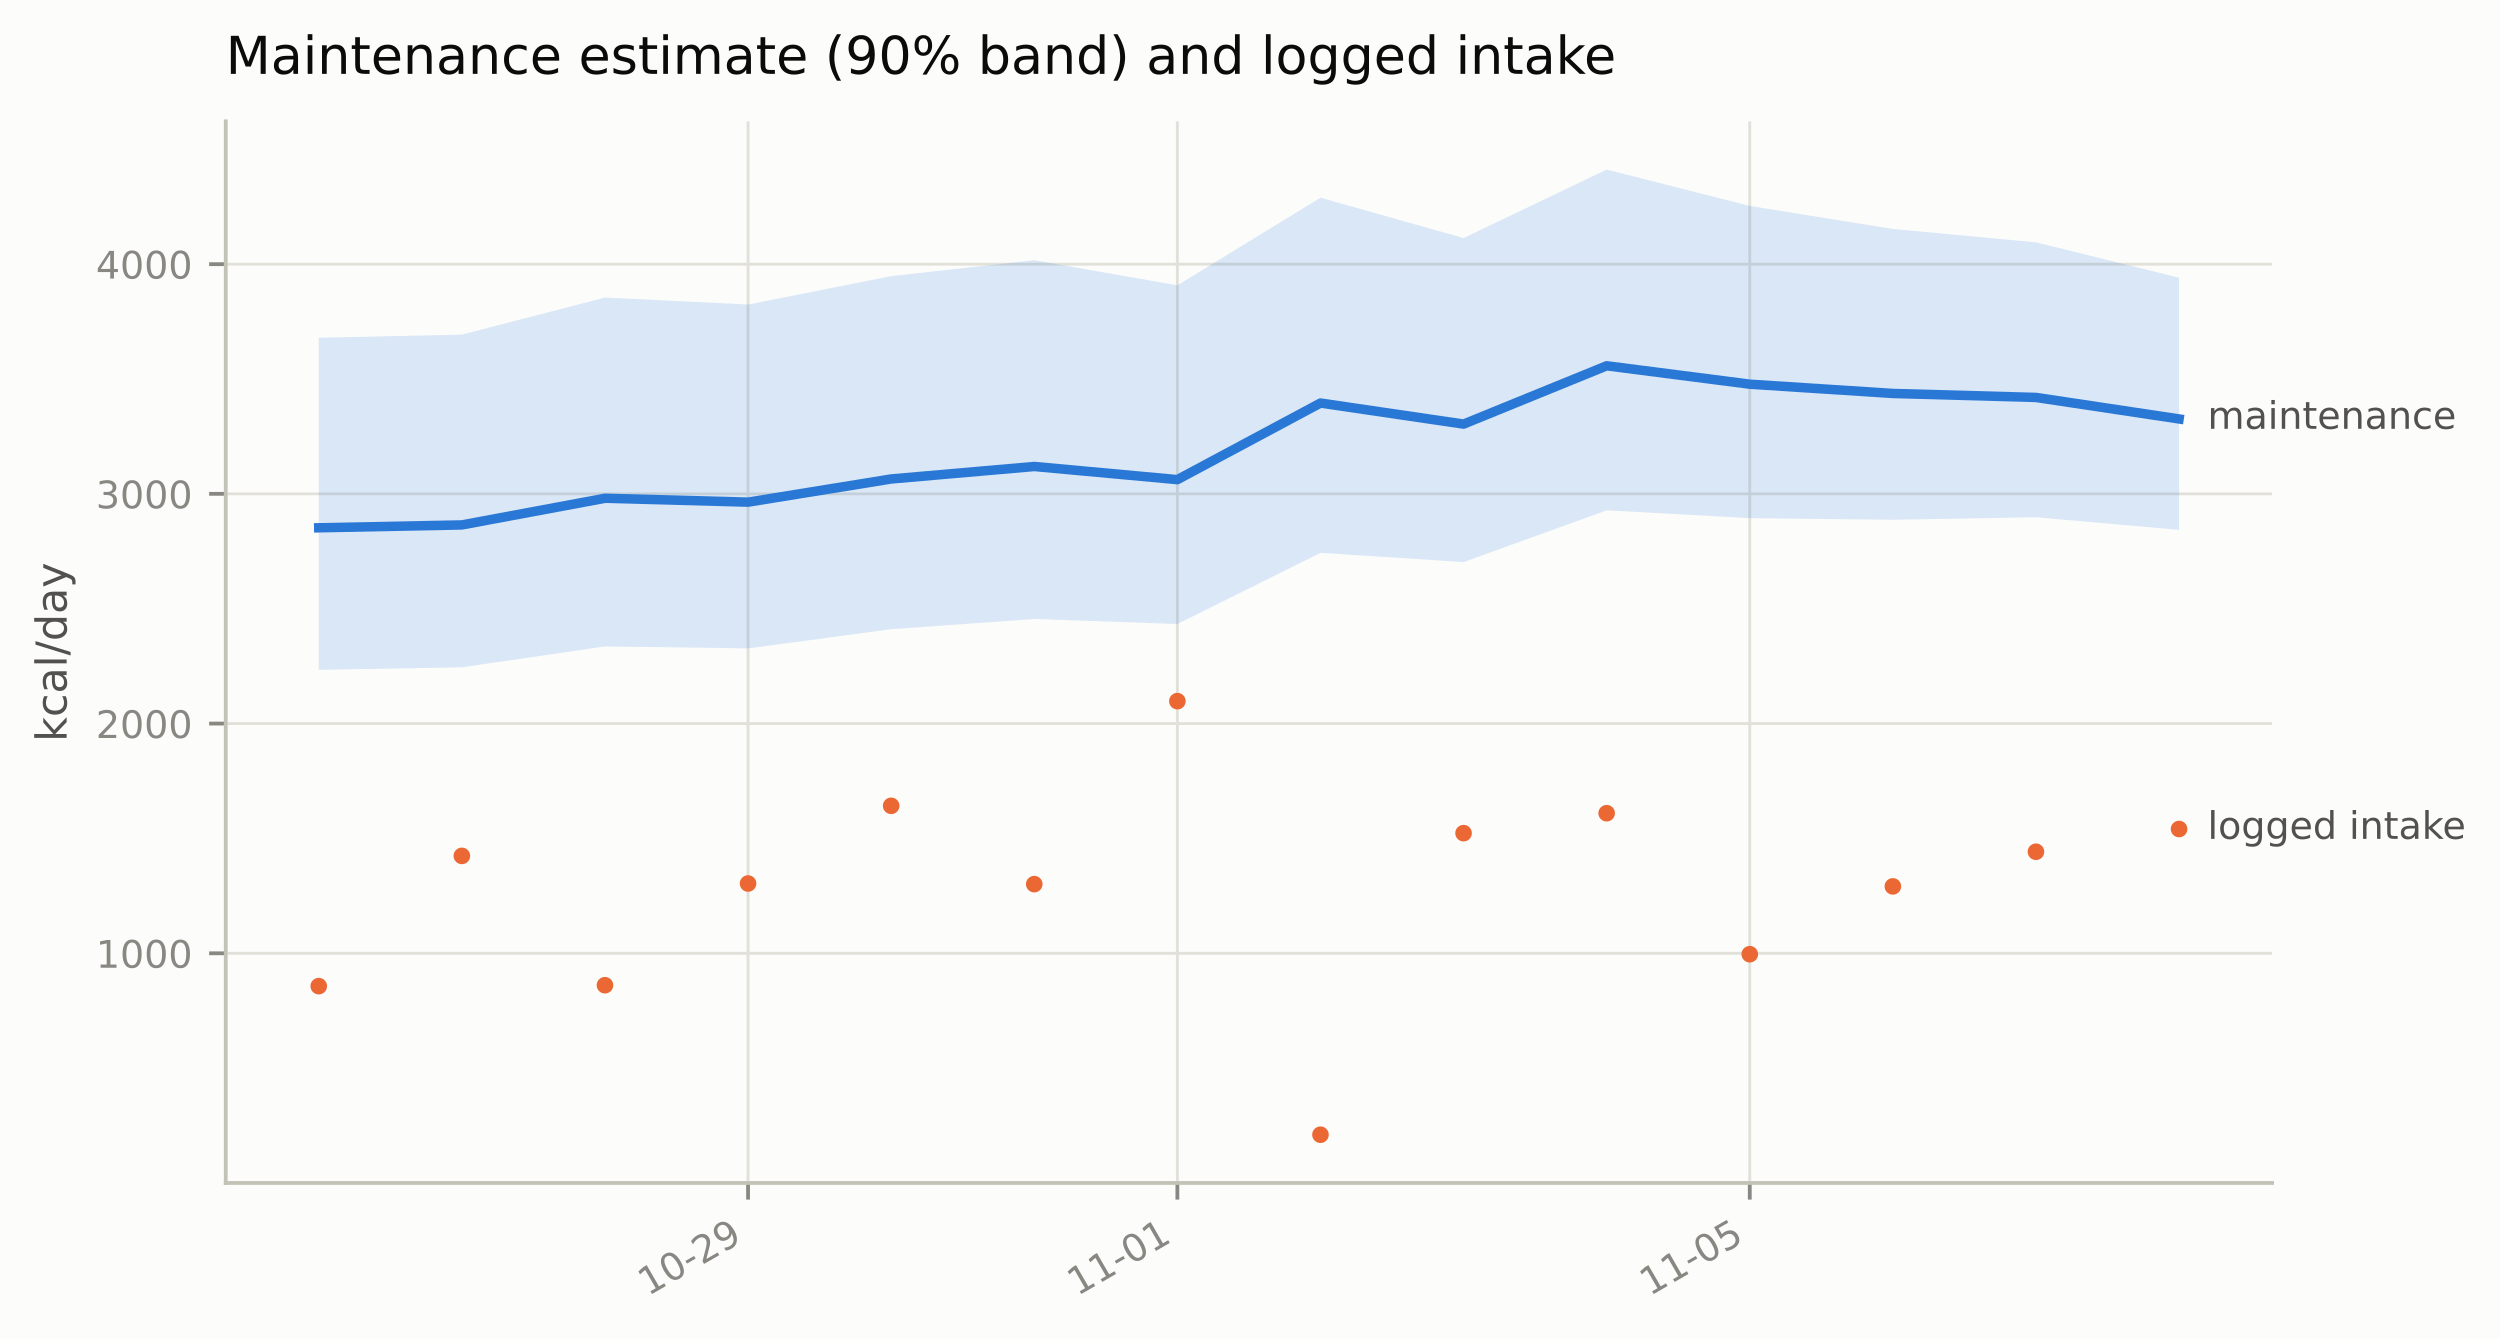
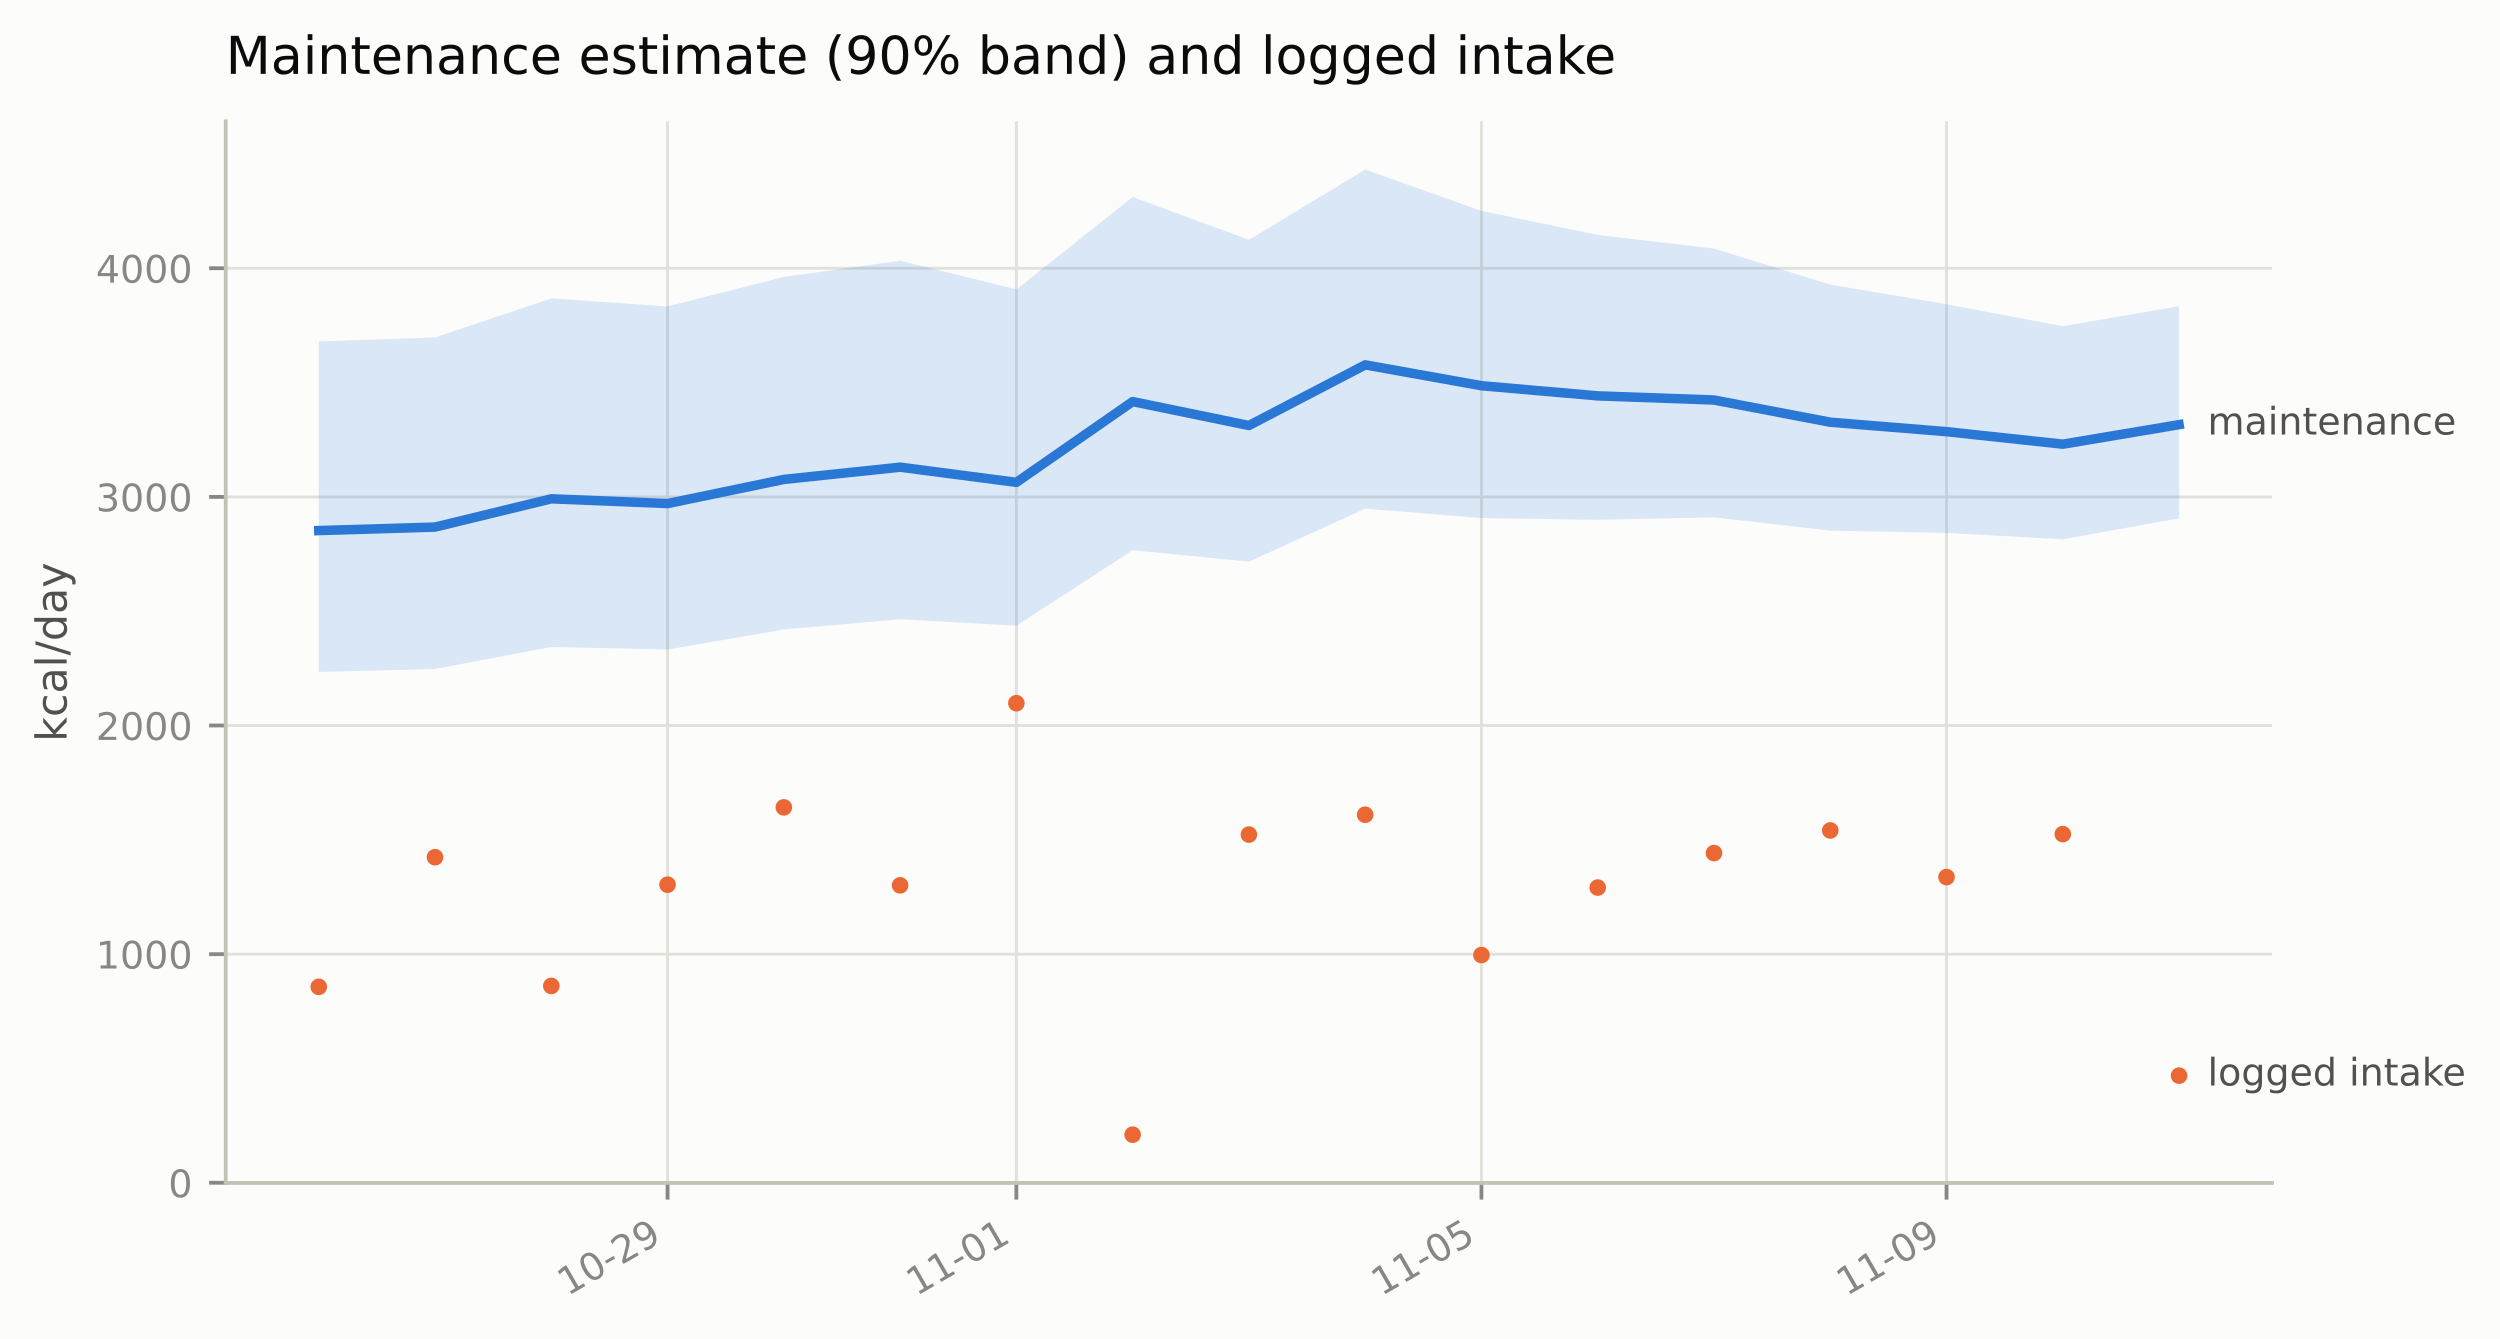
<svg xmlns="http://www.w3.org/2000/svg" xmlns:xlink="http://www.w3.org/1999/xlink" width="526.741pt" height="282pt" viewBox="0 0 526.741 282" version="1.1">
  <defs>
    <style type="text/css">*{stroke-linejoin: round; stroke-linecap: butt}</style>
  </defs>
  <g id="figure_1">
    <g id="patch_1">
      <path d="M 0 282  L 526.741 282  L 526.741 0  L 0 0  z " style="fill: #fcfcfb" />
    </g>
    <g id="axes_1">
      <g id="patch_2">
        <path d="M 47.561 249.248  L 478.72 249.248  L 478.72 25.558  L 47.561 25.558  z " style="fill: #fcfcfb" />
      </g>
      <g id="matplotlib.axis_1">
        <g id="xtick_1">
          <g id="line2d_1">
-             <path d="M 157.612 249.248  L 157.612 25.558  " clip-path="url(#p99dfd66a62)" style="fill: none; stroke: #e1e0d9; stroke-width: 0.6; stroke-linecap: square" />
+             <path d="M 140.652 249.248  L 140.652 25.558  " clip-path="url(#pfe35eed92c)" style="fill: none; stroke: #e1e0d9; stroke-width: 0.6; stroke-linecap: square" />
          </g>
          <g id="line2d_2">
            <defs>
-               <path id="ma36c9f5365" d="M 0 0  L 0 3.5  " style="stroke: #898781; stroke-width: 0.8" />
+               <path id="m4b6fa6f29d" d="M 0 0  L 0 3.5  " style="stroke: #898781; stroke-width: 0.8" />
            </defs>
            <g>
-               <use xlink:href="#ma36c9f5365" x="157.612" y="249.248" style="fill: #898781; stroke: #898781; stroke-width: 0.8" />
+               <use xlink:href="#m4b6fa6f29d" x="140.652" y="249.248" style="fill: #898781; stroke: #898781; stroke-width: 0.8" />
            </g>
          </g>
          <g id="text_1">
-             <g style="fill: #898781" transform="translate(136.519 273.1351) rotate(-30) scale(0.08 -0.08)">
+             <g style="fill: #898781" transform="translate(119.559 273.1351) rotate(-30) scale(0.08 -0.08)">
              <defs>
                <path id="DejaVuSans-14" d="M 794 531  L 1825 531  L 1825 4091  L 703 3866  L 703 4441  L 1819 4666  L 2450 4666  L 2450 531  L 3481 531  L 3481 0  L 794 0  L 794 531  z " transform="scale(0.015625)" />
                <path id="DejaVuSans-13" d="M 2034 4250  Q 1547 4250 1301 3770  Q 1056 3291 1056 2328  Q 1056 1369 1301 889  Q 1547 409 2034 409  Q 2525 409 2770 889  Q 3016 1369 3016 2328  Q 3016 3291 2770 3770  Q 2525 4250 2034 4250  z M 2034 4750  Q 2819 4750 3233 4129  Q 3647 3509 3647 2328  Q 3647 1150 3233 529  Q 2819 -91 2034 -91  Q 1250 -91 836 529  Q 422 1150 422 2328  Q 422 3509 836 4129  Q 1250 4750 2034 4750  z " transform="scale(0.015625)" />
                <path id="DejaVuSans-10" d="M 313 2009  L 1997 2009  L 1997 1497  L 313 1497  L 313 2009  z " transform="scale(0.015625)" />
                <path id="DejaVuSans-15" d="M 1228 531  L 3431 531  L 3431 0  L 469 0  L 469 531  Q 828 903 1448 1529  Q 2069 2156 2228 2338  Q 2531 2678 2651 2914  Q 2772 3150 2772 3378  Q 2772 3750 2511 3984  Q 2250 4219 1831 4219  Q 1534 4219 1204 4116  Q 875 4013 500 3803  L 500 4441  Q 881 4594 1212 4672  Q 1544 4750 1819 4750  Q 2544 4750 2975 4387  Q 3406 4025 3406 3419  Q 3406 3131 3298 2873  Q 3191 2616 2906 2266  Q 2828 2175 2409 1742  Q 1991 1309 1228 531  z " transform="scale(0.015625)" />
                <path id="DejaVuSans-1c" d="M 703 97  L 703 672  Q 941 559 1184 500  Q 1428 441 1663 441  Q 2288 441 2617 861  Q 2947 1281 2994 2138  Q 2813 1869 2534 1725  Q 2256 1581 1919 1581  Q 1219 1581 811 2004  Q 403 2428 403 3163  Q 403 3881 828 4315  Q 1253 4750 1959 4750  Q 2769 4750 3195 4129  Q 3622 3509 3622 2328  Q 3622 1225 3098 567  Q 2575 -91 1691 -91  Q 1453 -91 1209 -44  Q 966 3 703 97  z M 1959 2075  Q 2384 2075 2632 2365  Q 2881 2656 2881 3163  Q 2881 3666 2632 3958  Q 2384 4250 1959 4250  Q 1534 4250 1286 3958  Q 1038 3666 1038 3163  Q 1038 2656 1286 2365  Q 1534 2075 1959 2075  z " transform="scale(0.015625)" />
              </defs>
              <use xlink:href="#DejaVuSans-14" />
              <use xlink:href="#DejaVuSans-13" transform="translate(63.625 0)" />
              <use xlink:href="#DejaVuSans-10" transform="translate(127.25 0)" />
              <use xlink:href="#DejaVuSans-15" transform="translate(163.3281 0)" />
              <use xlink:href="#DejaVuSans-1c" transform="translate(226.9531 0)" />
            </g>
          </g>
        </g>
        <g id="xtick_2">
          <g id="line2d_3">
-             <path d="M 248.065 249.248  L 248.065 25.558  " clip-path="url(#p99dfd66a62)" style="fill: none; stroke: #e1e0d9; stroke-width: 0.6; stroke-linecap: square" />
+             <path d="M 214.145 249.248  L 214.145 25.558  " clip-path="url(#pfe35eed92c)" style="fill: none; stroke: #e1e0d9; stroke-width: 0.6; stroke-linecap: square" />
          </g>
          <g id="line2d_4">
            <g>
-               <use xlink:href="#ma36c9f5365" x="248.065" y="249.248" style="fill: #898781; stroke: #898781; stroke-width: 0.8" />
+               <use xlink:href="#m4b6fa6f29d" x="214.145" y="249.248" style="fill: #898781; stroke: #898781; stroke-width: 0.8" />
            </g>
          </g>
          <g id="text_2">
-             <g style="fill: #898781" transform="translate(226.9719 273.1351) rotate(-30) scale(0.08 -0.08)">
+             <g style="fill: #898781" transform="translate(193.052 273.1351) rotate(-30) scale(0.08 -0.08)">
              <use xlink:href="#DejaVuSans-14" />
              <use xlink:href="#DejaVuSans-14" transform="translate(63.625 0)" />
              <use xlink:href="#DejaVuSans-10" transform="translate(127.25 0)" />
              <use xlink:href="#DejaVuSans-13" transform="translate(163.3281 0)" />
              <use xlink:href="#DejaVuSans-14" transform="translate(226.9531 0)" />
            </g>
          </g>
        </g>
        <g id="xtick_3">
          <g id="line2d_5">
-             <path d="M 368.669 249.248  L 368.669 25.558  " clip-path="url(#p99dfd66a62)" style="fill: none; stroke: #e1e0d9; stroke-width: 0.6; stroke-linecap: square" />
+             <path d="M 312.135 249.248  L 312.135 25.558  " clip-path="url(#pfe35eed92c)" style="fill: none; stroke: #e1e0d9; stroke-width: 0.6; stroke-linecap: square" />
          </g>
          <g id="line2d_6">
            <g>
-               <use xlink:href="#ma36c9f5365" x="368.669" y="249.248" style="fill: #898781; stroke: #898781; stroke-width: 0.8" />
+               <use xlink:href="#m4b6fa6f29d" x="312.135" y="249.248" style="fill: #898781; stroke: #898781; stroke-width: 0.8" />
            </g>
          </g>
          <g id="text_3">
-             <g style="fill: #898781" transform="translate(347.5757 273.1351) rotate(-30) scale(0.08 -0.08)">
+             <g style="fill: #898781" transform="translate(291.0427 273.1351) rotate(-30) scale(0.08 -0.08)">
              <defs>
                <path id="DejaVuSans-18" d="M 691 4666  L 3169 4666  L 3169 4134  L 1269 4134  L 1269 2991  Q 1406 3038 1543 3061  Q 1681 3084 1819 3084  Q 2600 3084 3056 2656  Q 3513 2228 3513 1497  Q 3513 744 3044 326  Q 2575 -91 1722 -91  Q 1428 -91 1123 -41  Q 819 9 494 109  L 494 744  Q 775 591 1075 516  Q 1375 441 1709 441  Q 2250 441 2565 725  Q 2881 1009 2881 1497  Q 2881 1984 2565 2268  Q 2250 2553 1709 2553  Q 1456 2553 1204 2497  Q 953 2441 691 2322  L 691 4666  z " transform="scale(0.015625)" />
              </defs>
              <use xlink:href="#DejaVuSans-14" />
              <use xlink:href="#DejaVuSans-14" transform="translate(63.625 0)" />
              <use xlink:href="#DejaVuSans-10" transform="translate(127.25 0)" />
              <use xlink:href="#DejaVuSans-13" transform="translate(163.3281 0)" />
              <use xlink:href="#DejaVuSans-18" transform="translate(226.9531 0)" />
            </g>
          </g>
        </g>
+         <g id="xtick_4">
+           <g id="line2d_7">
+             <path d="M 410.126 249.248  L 410.126 25.558  " clip-path="url(#pfe35eed92c)" style="fill: none; stroke: #e1e0d9; stroke-width: 0.6; stroke-linecap: square" />
+           </g>
+           <g id="line2d_8">
+             <g>
+               <use xlink:href="#m4b6fa6f29d" x="410.126" y="249.248" style="fill: #898781; stroke: #898781; stroke-width: 0.8" />
+             </g>
+           </g>
+           <g id="text_4">
+             <g style="fill: #898781" transform="translate(389.0333 273.1351) rotate(-30) scale(0.08 -0.08)">
+               <use xlink:href="#DejaVuSans-14" />
+               <use xlink:href="#DejaVuSans-14" transform="translate(63.625 0)" />
+               <use xlink:href="#DejaVuSans-10" transform="translate(127.25 0)" />
+               <use xlink:href="#DejaVuSans-13" transform="translate(163.3281 0)" />
+               <use xlink:href="#DejaVuSans-1c" transform="translate(226.9531 0)" />
+             </g>
+           </g>
+         </g>
      </g>
      <g id="matplotlib.axis_2">
        <g id="ytick_1">
-           <g id="line2d_7">
-             <path d="M 47.561 200.854  L 478.72 200.854  " clip-path="url(#p99dfd66a62)" style="fill: none; stroke: #e1e0d9; stroke-width: 0.6; stroke-linecap: square" />
-           </g>
-           <g id="line2d_8">
+           <g id="line2d_9">
+             <path d="M 47.561 249.206  L 478.72 249.206  " clip-path="url(#pfe35eed92c)" style="fill: none; stroke: #e1e0d9; stroke-width: 0.6; stroke-linecap: square" />
+           </g>
+           <g id="line2d_10">
            <defs>
-               <path id="m6befeca3b7" d="M 0 0  L -3.5 0  " style="stroke: #898781; stroke-width: 0.8" />
+               <path id="m80164767c8" d="M 0 0  L -3.5 0  " style="stroke: #898781; stroke-width: 0.8" />
            </defs>
            <g>
-               <use xlink:href="#m6befeca3b7" x="47.561" y="200.854" style="fill: #898781; stroke: #898781; stroke-width: 0.8" />
-             </g>
-           </g>
-           <g id="text_4">
-             <g style="fill: #898781" transform="translate(20.2007 203.8935) scale(0.08 -0.08)">
+               <use xlink:href="#m80164767c8" x="47.561" y="249.206" style="fill: #898781; stroke: #898781; stroke-width: 0.8" />
+             </g>
+           </g>
+           <g id="text_5">
+             <g style="fill: #898781" transform="translate(35.4707 252.2452) scale(0.08 -0.08)">
+               <use xlink:href="#DejaVuSans-13" />
+             </g>
+           </g>
+         </g>
+         <g id="ytick_2">
+           <g id="line2d_11">
+             <path d="M 47.561 201.035  L 478.72 201.035  " clip-path="url(#pfe35eed92c)" style="fill: none; stroke: #e1e0d9; stroke-width: 0.6; stroke-linecap: square" />
+           </g>
+           <g id="line2d_12">
+             <g>
+               <use xlink:href="#m80164767c8" x="47.561" y="201.035" style="fill: #898781; stroke: #898781; stroke-width: 0.8" />
+             </g>
+           </g>
+           <g id="text_6">
+             <g style="fill: #898781" transform="translate(20.2007 204.0737) scale(0.08 -0.08)">
              <use xlink:href="#DejaVuSans-14" />
              <use xlink:href="#DejaVuSans-13" transform="translate(63.625 0)" />
              <use xlink:href="#DejaVuSans-13" transform="translate(127.25 0)" />
              <use xlink:href="#DejaVuSans-13" transform="translate(190.875 0)" />
            </g>
          </g>
        </g>
-         <g id="ytick_2">
-           <g id="line2d_9">
-             <path d="M 47.561 152.455  L 478.72 152.455  " clip-path="url(#p99dfd66a62)" style="fill: none; stroke: #e1e0d9; stroke-width: 0.6; stroke-linecap: square" />
-           </g>
-           <g id="line2d_10">
-             <g>
-               <use xlink:href="#m6befeca3b7" x="47.561" y="152.455" style="fill: #898781; stroke: #898781; stroke-width: 0.8" />
-             </g>
-           </g>
-           <g id="text_5">
-             <g style="fill: #898781" transform="translate(20.2007 155.4938) scale(0.08 -0.08)">
+         <g id="ytick_3">
+           <g id="line2d_13">
+             <path d="M 47.561 152.863  L 478.72 152.863  " clip-path="url(#pfe35eed92c)" style="fill: none; stroke: #e1e0d9; stroke-width: 0.6; stroke-linecap: square" />
+           </g>
+           <g id="line2d_14">
+             <g>
+               <use xlink:href="#m80164767c8" x="47.561" y="152.863" style="fill: #898781; stroke: #898781; stroke-width: 0.8" />
+             </g>
+           </g>
+           <g id="text_7">
+             <g style="fill: #898781" transform="translate(20.2007 155.9021) scale(0.08 -0.08)">
              <use xlink:href="#DejaVuSans-15" />
              <use xlink:href="#DejaVuSans-13" transform="translate(63.625 0)" />
              <use xlink:href="#DejaVuSans-13" transform="translate(127.25 0)" />
              <use xlink:href="#DejaVuSans-13" transform="translate(190.875 0)" />
            </g>
          </g>
        </g>
-         <g id="ytick_3">
-           <g id="line2d_11">
-             <path d="M 47.561 104.055  L 478.72 104.055  " clip-path="url(#p99dfd66a62)" style="fill: none; stroke: #e1e0d9; stroke-width: 0.6; stroke-linecap: square" />
-           </g>
-           <g id="line2d_12">
-             <g>
-               <use xlink:href="#m6befeca3b7" x="47.561" y="104.055" style="fill: #898781; stroke: #898781; stroke-width: 0.8" />
-             </g>
-           </g>
-           <g id="text_6">
-             <g style="fill: #898781" transform="translate(20.2007 107.0941) scale(0.08 -0.08)">
+         <g id="ytick_4">
+           <g id="line2d_15">
+             <path d="M 47.561 104.692  L 478.72 104.692  " clip-path="url(#pfe35eed92c)" style="fill: none; stroke: #e1e0d9; stroke-width: 0.6; stroke-linecap: square" />
+           </g>
+           <g id="line2d_16">
+             <g>
+               <use xlink:href="#m80164767c8" x="47.561" y="104.692" style="fill: #898781; stroke: #898781; stroke-width: 0.8" />
+             </g>
+           </g>
+           <g id="text_8">
+             <g style="fill: #898781" transform="translate(20.2007 107.7306) scale(0.08 -0.08)">
              <defs>
                <path id="DejaVuSans-16" d="M 2597 2516  Q 3050 2419 3304 2112  Q 3559 1806 3559 1356  Q 3559 666 3084 287  Q 2609 -91 1734 -91  Q 1441 -91 1130 -33  Q 819 25 488 141  L 488 750  Q 750 597 1062 519  Q 1375 441 1716 441  Q 2309 441 2620 675  Q 2931 909 2931 1356  Q 2931 1769 2642 2001  Q 2353 2234 1838 2234  L 1294 2234  L 1294 2753  L 1863 2753  Q 2328 2753 2575 2939  Q 2822 3125 2822 3475  Q 2822 3834 2567 4026  Q 2313 4219 1838 4219  Q 1578 4219 1281 4162  Q 984 4106 628 3988  L 628 4550  Q 988 4650 1302 4700  Q 1616 4750 1894 4750  Q 2613 4750 3031 4423  Q 3450 4097 3450 3541  Q 3450 3153 3228 2886  Q 3006 2619 2597 2516  z " transform="scale(0.015625)" />
              </defs>
              <use xlink:href="#DejaVuSans-16" />
              <use xlink:href="#DejaVuSans-13" transform="translate(63.625 0)" />
              <use xlink:href="#DejaVuSans-13" transform="translate(127.25 0)" />
              <use xlink:href="#DejaVuSans-13" transform="translate(190.875 0)" />
            </g>
          </g>
        </g>
-         <g id="ytick_4">
-           <g id="line2d_13">
-             <path d="M 47.561 55.655  L 478.72 55.655  " clip-path="url(#p99dfd66a62)" style="fill: none; stroke: #e1e0d9; stroke-width: 0.6; stroke-linecap: square" />
-           </g>
-           <g id="line2d_14">
-             <g>
-               <use xlink:href="#m6befeca3b7" x="47.561" y="55.655" style="fill: #898781; stroke: #898781; stroke-width: 0.8" />
-             </g>
-           </g>
-           <g id="text_7">
-             <g style="fill: #898781" transform="translate(20.2007 58.69443) scale(0.08 -0.08)">
+         <g id="ytick_5">
+           <g id="line2d_17">
+             <path d="M 47.561 56.52  L 478.72 56.52  " clip-path="url(#pfe35eed92c)" style="fill: none; stroke: #e1e0d9; stroke-width: 0.6; stroke-linecap: square" />
+           </g>
+           <g id="line2d_18">
+             <g>
+               <use xlink:href="#m80164767c8" x="47.561" y="56.52" style="fill: #898781; stroke: #898781; stroke-width: 0.8" />
+             </g>
+           </g>
+           <g id="text_9">
+             <g style="fill: #898781" transform="translate(20.2007 59.55908) scale(0.08 -0.08)">
              <defs>
                <path id="DejaVuSans-17" d="M 2419 4116  L 825 1625  L 2419 1625  L 2419 4116  z M 2253 4666  L 3047 4666  L 3047 1625  L 3713 1625  L 3713 1100  L 3047 1100  L 3047 0  L 2419 0  L 2419 1100  L 313 1100  L 313 1709  L 2253 4666  z " transform="scale(0.015625)" />
              </defs>
              <use xlink:href="#DejaVuSans-17" />
              <use xlink:href="#DejaVuSans-13" transform="translate(63.625 0)" />
              <use xlink:href="#DejaVuSans-13" transform="translate(127.25 0)" />
              <use xlink:href="#DejaVuSans-13" transform="translate(190.875 0)" />
            </g>
          </g>
        </g>
-         <g id="text_8">
+         <g id="text_10">
          <g style="fill: #52514e" transform="translate(14.03859 156.285) rotate(-90) scale(0.09 -0.09)">
            <defs>
              <path id="DejaVuSans-4e" d="M 581 4863  L 1159 4863  L 1159 1991  L 2875 3500  L 3609 3500  L 1753 1863  L 3688 0  L 2938 0  L 1159 1709  L 1159 0  L 581 0  L 581 4863  z " transform="scale(0.015625)" />
              <path id="DejaVuSans-46" d="M 3122 3366  L 3122 2828  Q 2878 2963 2633 3030  Q 2388 3097 2138 3097  Q 1578 3097 1268 2742  Q 959 2388 959 1747  Q 959 1106 1268 751  Q 1578 397 2138 397  Q 2388 397 2633 464  Q 2878 531 3122 666  L 3122 134  Q 2881 22 2623 -34  Q 2366 -91 2075 -91  Q 1284 -91 818 406  Q 353 903 353 1747  Q 353 2603 823 3093  Q 1294 3584 2113 3584  Q 2378 3584 2631 3529  Q 2884 3475 3122 3366  z " transform="scale(0.015625)" />
              <path id="DejaVuSans-44" d="M 2194 1759  Q 1497 1759 1228 1600  Q 959 1441 959 1056  Q 959 750 1161 570  Q 1363 391 1709 391  Q 2188 391 2477 730  Q 2766 1069 2766 1631  L 2766 1759  L 2194 1759  z M 3341 1997  L 3341 0  L 2766 0  L 2766 531  Q 2569 213 2275 61  Q 1981 -91 1556 -91  Q 1019 -91 701 211  Q 384 513 384 1019  Q 384 1609 779 1909  Q 1175 2209 1959 2209  L 2766 2209  L 2766 2266  Q 2766 2663 2505 2880  Q 2244 3097 1772 3097  Q 1472 3097 1187 3025  Q 903 2953 641 2809  L 641 3341  Q 956 3463 1253 3523  Q 1550 3584 1831 3584  Q 2591 3584 2966 3190  Q 3341 2797 3341 1997  z " transform="scale(0.015625)" />
              <path id="DejaVuSans-4f" d="M 603 4863  L 1178 4863  L 1178 0  L 603 0  L 603 4863  z " transform="scale(0.015625)" />
              <path id="DejaVuSans-12" d="M 1625 4666  L 2156 4666  L 531 -594  L 0 -594  L 1625 4666  z " transform="scale(0.015625)" />
              <path id="DejaVuSans-47" d="M 2906 2969  L 2906 4863  L 3481 4863  L 3481 0  L 2906 0  L 2906 525  Q 2725 213 2448 61  Q 2172 -91 1784 -91  Q 1150 -91 751 415  Q 353 922 353 1747  Q 353 2572 751 3078  Q 1150 3584 1784 3584  Q 2172 3584 2448 3432  Q 2725 3281 2906 2969  z M 947 1747  Q 947 1113 1208 752  Q 1469 391 1925 391  Q 2381 391 2643 752  Q 2906 1113 2906 1747  Q 2906 2381 2643 2742  Q 2381 3103 1925 3103  Q 1469 3103 1208 2742  Q 947 2381 947 1747  z " transform="scale(0.015625)" />
              <path id="DejaVuSans-5c" d="M 2059 -325  Q 1816 -950 1584 -1140  Q 1353 -1331 966 -1331  L 506 -1331  L 506 -850  L 844 -850  Q 1081 -850 1212 -737  Q 1344 -625 1503 -206  L 1606 56  L 191 3500  L 800 3500  L 1894 763  L 2988 3500  L 3597 3500  L 2059 -325  z " transform="scale(0.015625)" />
            </defs>
            <use xlink:href="#DejaVuSans-4e" />
            <use xlink:href="#DejaVuSans-46" transform="translate(57.90625 0)" />
            <use xlink:href="#DejaVuSans-44" transform="translate(112.8906 0)" />
            <use xlink:href="#DejaVuSans-4f" transform="translate(174.1719 0)" />
            <use xlink:href="#DejaVuSans-12" transform="translate(201.9531 0)" />
            <use xlink:href="#DejaVuSans-47" transform="translate(235.6406 0)" />
            <use xlink:href="#DejaVuSans-44" transform="translate(299.125 0)" />
            <use xlink:href="#DejaVuSans-5c" transform="translate(360.4062 0)" />
          </g>
        </g>
      </g>
      <g id="FillBetweenPolyCollection_1">
        <defs>
-           <path id="m5cc9e57502" d="M 67.159 -210.842  L 67.159 -140.868  L 97.31 -141.401  L 127.461 -145.798  L 157.612 -145.39  L 187.763 -149.428  L 217.914 -151.582  L 248.065 -150.52  L 278.216 -165.518  L 308.367 -163.571  L 338.518 -174.471  L 368.669 -172.833  L 398.819 -172.484  L 428.97 -173.017  L 459.121 -170.362  L 459.121 -223.483  L 459.121 -223.483  L 428.97 -230.94  L 398.819 -233.758  L 368.669 -238.607  L 338.518 -246.274  L 308.367 -231.842  L 278.216 -240.336  L 248.065 -221.879  L 217.914 -227.168  L 187.763 -223.82  L 157.612 -217.837  L 127.461 -219.308  L 97.31 -211.499  L 67.159 -210.842  z " />
+           <path id="mbadb742bbf" d="M 67.159 -210.072  L 67.159 -140.419  L 91.656 -141.053  L 116.154 -145.698  L 140.652 -145.138  L 165.149 -149.381  L 189.647 -151.536  L 214.145 -150.159  L 238.642 -166.071  L 263.14 -163.653  L 287.638 -174.827  L 312.135 -172.84  L 336.633 -172.484  L 361.131 -172.995  L 385.628 -170.197  L 410.126 -169.72  L 434.624 -168.373  L 459.121 -172.809  L 459.121 -217.494  L 459.121 -217.494  L 434.624 -213.27  L 410.126 -217.896  L 385.628 -222.032  L 361.131 -229.625  L 336.633 -232.503  L 312.135 -237.566  L 287.638 -246.274  L 263.14 -231.473  L 238.642 -240.491  L 214.145 -221.019  L 189.647 -227.065  L 165.149 -223.659  L 140.652 -217.439  L 116.154 -219.126  L 91.656 -210.895  L 67.159 -210.072  z " />
        </defs>
-         <g clip-path="url(#p99dfd66a62)">
-           <use xlink:href="#m5cc9e57502" x="0" y="282" style="fill: #2a78d6; fill-opacity: 0.16" />
-         </g>
-       </g>
-       <g id="line2d_15">
+         <g clip-path="url(#pfe35eed92c)">
+           <use xlink:href="#mbadb742bbf" x="0" y="282" style="fill: #2a78d6; fill-opacity: 0.16" />
+         </g>
+       </g>
+       <g id="line2d_19">
        <defs>
-           <path id="m1f533ef3a7" d="M 0 1.75  C 0.464 1.75 0.909 1.566 1.237 1.237  C 1.566 0.909 1.75 0.464 1.75 0  C 1.75 -0.464 1.566 -0.909 1.237 -1.237  C 0.909 -1.566 0.464 -1.75 0 -1.75  C -0.464 -1.75 -0.909 -1.566 -1.237 -1.237  C -1.566 -0.909 -1.75 -0.464 -1.75 0  C -1.75 0.464 -1.566 0.909 -1.237 1.237  C -0.909 1.566 -0.464 1.75 0 1.75  z " />
+           <path id="m045ad2c1c1" d="M 0 1.75  C 0.464 1.75 0.909 1.566 1.237 1.237  C 1.566 0.909 1.75 0.464 1.75 0  C 1.75 -0.464 1.566 -0.909 1.237 -1.237  C 0.909 -1.566 0.464 -1.75 0 -1.75  C -0.464 -1.75 -0.909 -1.566 -1.237 -1.237  C -1.566 -0.909 -1.75 -0.464 -1.75 0  C -1.75 0.464 -1.566 0.909 -1.237 1.237  C -0.909 1.566 -0.464 1.75 0 1.75  z " />
        </defs>
-         <g clip-path="url(#p99dfd66a62)">
-           <use xlink:href="#m1f533ef3a7" x="67.159" y="207.776" style="fill: #eb6834" />
-           <use xlink:href="#m1f533ef3a7" x="97.31" y="180.333" style="fill: #eb6834" />
-           <use xlink:href="#m1f533ef3a7" x="127.461" y="207.582" style="fill: #eb6834" />
-           <use xlink:href="#m1f533ef3a7" x="157.612" y="186.151" style="fill: #eb6834" />
-           <use xlink:href="#m1f533ef3a7" x="187.763" y="169.782" style="fill: #eb6834" />
-           <use xlink:href="#m1f533ef3a7" x="217.914" y="186.286" style="fill: #eb6834" />
-           <use xlink:href="#m1f533ef3a7" x="248.065" y="147.731" style="fill: #eb6834" />
-           <use xlink:href="#m1f533ef3a7" x="278.216" y="239.08" style="fill: #eb6834" />
-           <use xlink:href="#m1f533ef3a7" x="308.367" y="175.541" style="fill: #eb6834" />
-           <use xlink:href="#m1f533ef3a7" x="338.518" y="171.34" style="fill: #eb6834" />
-           <use xlink:href="#m1f533ef3a7" x="368.669" y="201.048" style="fill: #eb6834" />
-           <use xlink:href="#m1f533ef3a7" x="398.819" y="186.76" style="fill: #eb6834" />
-           <use xlink:href="#m1f533ef3a7" x="428.97" y="179.462" style="fill: #eb6834" />
-           <use xlink:href="#m1f533ef3a7" x="459.121" y="174.67" style="fill: #eb6834" />
+         <g clip-path="url(#pfe35eed92c)">
+           <use xlink:href="#m045ad2c1c1" x="67.159" y="207.923" style="fill: #eb6834" />
+           <use xlink:href="#m045ad2c1c1" x="91.656" y="180.61" style="fill: #eb6834" />
+           <use xlink:href="#m045ad2c1c1" x="116.154" y="207.73" style="fill: #eb6834" />
+           <use xlink:href="#m045ad2c1c1" x="140.652" y="186.4" style="fill: #eb6834" />
+           <use xlink:href="#m045ad2c1c1" x="165.149" y="170.108" style="fill: #eb6834" />
+           <use xlink:href="#m045ad2c1c1" x="189.647" y="186.535" style="fill: #eb6834" />
+           <use xlink:href="#m045ad2c1c1" x="214.145" y="148.162" style="fill: #eb6834" />
+           <use xlink:href="#m045ad2c1c1" x="238.642" y="239.08" style="fill: #eb6834" />
+           <use xlink:href="#m045ad2c1c1" x="263.14" y="175.841" style="fill: #eb6834" />
+           <use xlink:href="#m045ad2c1c1" x="287.638" y="171.66" style="fill: #eb6834" />
+           <use xlink:href="#m045ad2c1c1" x="312.135" y="201.227" style="fill: #eb6834" />
+           <use xlink:href="#m045ad2c1c1" x="336.633" y="187.007" style="fill: #eb6834" />
+           <use xlink:href="#m045ad2c1c1" x="361.131" y="179.743" style="fill: #eb6834" />
+           <use xlink:href="#m045ad2c1c1" x="385.628" y="174.974" style="fill: #eb6834" />
+           <use xlink:href="#m045ad2c1c1" x="410.126" y="184.801" style="fill: #eb6834" />
+           <use xlink:href="#m045ad2c1c1" x="434.624" y="175.745" style="fill: #eb6834" />
+           <use xlink:href="#m045ad2c1c1" x="459.121" y="226.633" style="fill: #eb6834" />
        </g>
      </g>
      <g id="patch_3">
        <path d="M 47.561 249.248  L 47.561 25.558  " style="fill: none; stroke: #c3c2b7; stroke-width: 0.8; stroke-linejoin: miter; stroke-linecap: square" />
      </g>
      <g id="patch_4">
        <path d="M 47.561 249.248  L 478.72 249.248  " style="fill: none; stroke: #c3c2b7; stroke-width: 0.8; stroke-linejoin: miter; stroke-linecap: square" />
      </g>
-       <g id="line2d_16">
-         <path d="M 67.159 111.203  L 97.31 110.599  L 127.461 104.981  L 157.612 105.799  L 187.763 100.916  L 217.914 98.287  L 248.065 101.057  L 278.216 84.922  L 308.367 89.355  L 338.518 77.071  L 368.669 80.949  L 398.819 82.902  L 428.97 83.74  L 459.121 88.273  " clip-path="url(#p99dfd66a62)" style="fill: none; stroke: #2a78d6; stroke-width: 2; stroke-linecap: square" />
-       </g>
-       <g id="text_9">
-         <g style="fill: #52514e" transform="translate(465.1214 176.7486) scale(0.08 -0.08)">
+       <g id="line2d_20">
+         <path d="M 67.159 111.788  L 91.656 111.051  L 116.154 105.097  L 140.652 106.098  L 165.149 101.012  L 189.647 98.432  L 214.145 101.633  L 238.642 84.616  L 263.14 89.653  L 287.638 76.877  L 312.135 81.272  L 336.633 83.408  L 361.131 84.282  L 385.628 88.959  L 410.126 90.95  L 434.624 93.588  L 459.121 89.472  " clip-path="url(#pfe35eed92c)" style="fill: none; stroke: #2a78d6; stroke-width: 2; stroke-linecap: square" />
+       </g>
+       <g id="text_11">
+         <g style="fill: #52514e" transform="translate(465.1214 228.7114) scale(0.08 -0.08)">
          <defs>
            <path id="DejaVuSans-52" d="M 1959 3097  Q 1497 3097 1228 2736  Q 959 2375 959 1747  Q 959 1119 1226 758  Q 1494 397 1959 397  Q 2419 397 2687 759  Q 2956 1122 2956 1747  Q 2956 2369 2687 2733  Q 2419 3097 1959 3097  z M 1959 3584  Q 2709 3584 3137 3096  Q 3566 2609 3566 1747  Q 3566 888 3137 398  Q 2709 -91 1959 -91  Q 1206 -91 779 398  Q 353 888 353 1747  Q 353 2609 779 3096  Q 1206 3584 1959 3584  z " transform="scale(0.015625)" />
            <path id="DejaVuSans-4a" d="M 2906 1791  Q 2906 2416 2648 2759  Q 2391 3103 1925 3103  Q 1463 3103 1205 2759  Q 947 2416 947 1791  Q 947 1169 1205 825  Q 1463 481 1925 481  Q 2391 481 2648 825  Q 2906 1169 2906 1791  z M 3481 434  Q 3481 -459 3084 -895  Q 2688 -1331 1869 -1331  Q 1566 -1331 1297 -1286  Q 1028 -1241 775 -1147  L 775 -588  Q 1028 -725 1275 -790  Q 1522 -856 1778 -856  Q 2344 -856 2625 -561  Q 2906 -266 2906 331  L 2906 616  Q 2728 306 2450 153  Q 2172 0 1784 0  Q 1141 0 747 490  Q 353 981 353 1791  Q 353 2603 747 3093  Q 1141 3584 1784 3584  Q 2172 3584 2450 3431  Q 2728 3278 2906 2969  L 2906 3500  L 3481 3500  L 3481 434  z " transform="scale(0.015625)" />
            <path id="DejaVuSans-48" d="M 3597 1894  L 3597 1613  L 953 1613  Q 991 1019 1311 708  Q 1631 397 2203 397  Q 2534 397 2845 478  Q 3156 559 3463 722  L 3463 178  Q 3153 47 2828 -22  Q 2503 -91 2169 -91  Q 1331 -91 842 396  Q 353 884 353 1716  Q 353 2575 817 3079  Q 1281 3584 2069 3584  Q 2775 3584 3186 3129  Q 3597 2675 3597 1894  z M 3022 2063  Q 3016 2534 2758 2815  Q 2500 3097 2075 3097  Q 1594 3097 1305 2825  Q 1016 2553 972 2059  L 3022 2063  z " transform="scale(0.015625)" />
            <path id="DejaVuSans-3" transform="scale(0.015625)" />
            <path id="DejaVuSans-4c" d="M 603 3500  L 1178 3500  L 1178 0  L 603 0  L 603 3500  z M 603 4863  L 1178 4863  L 1178 4134  L 603 4134  L 603 4863  z " transform="scale(0.015625)" />
            <path id="DejaVuSans-51" d="M 3513 2113  L 3513 0  L 2938 0  L 2938 2094  Q 2938 2591 2744 2837  Q 2550 3084 2163 3084  Q 1697 3084 1428 2787  Q 1159 2491 1159 1978  L 1159 0  L 581 0  L 581 3500  L 1159 3500  L 1159 2956  Q 1366 3272 1645 3428  Q 1925 3584 2291 3584  Q 2894 3584 3203 3211  Q 3513 2838 3513 2113  z " transform="scale(0.015625)" />
            <path id="DejaVuSans-57" d="M 1172 4494  L 1172 3500  L 2356 3500  L 2356 3053  L 1172 3053  L 1172 1153  Q 1172 725 1289 603  Q 1406 481 1766 481  L 2356 481  L 2356 0  L 1766 0  Q 1100 0 847 248  Q 594 497 594 1153  L 594 3053  L 172 3053  L 172 3500  L 594 3500  L 594 4494  L 1172 4494  z " transform="scale(0.015625)" />
          </defs>
          <use xlink:href="#DejaVuSans-4f" />
          <use xlink:href="#DejaVuSans-52" transform="translate(27.78125 0)" />
          <use xlink:href="#DejaVuSans-4a" transform="translate(88.96875 0)" />
          <use xlink:href="#DejaVuSans-4a" transform="translate(152.4531 0)" />
          <use xlink:href="#DejaVuSans-48" transform="translate(215.9375 0)" />
          <use xlink:href="#DejaVuSans-47" transform="translate(277.4688 0)" />
          <use xlink:href="#DejaVuSans-3" transform="translate(340.9531 0)" />
          <use xlink:href="#DejaVuSans-4c" transform="translate(372.7344 0)" />
          <use xlink:href="#DejaVuSans-51" transform="translate(400.5156 0)" />
          <use xlink:href="#DejaVuSans-57" transform="translate(463.8906 0)" />
          <use xlink:href="#DejaVuSans-44" transform="translate(503.0938 0)" />
          <use xlink:href="#DejaVuSans-4e" transform="translate(564.375 0)" />
          <use xlink:href="#DejaVuSans-48" transform="translate(618.7188 0)" />
        </g>
      </g>
-       <g id="text_10">
-         <g style="fill: #52514e" transform="translate(465.1214 90.35145) scale(0.08 -0.08)">
+       <g id="text_12">
+         <g style="fill: #52514e" transform="translate(465.1214 91.55011) scale(0.08 -0.08)">
          <defs>
            <path id="DejaVuSans-50" d="M 3328 2828  Q 3544 3216 3844 3400  Q 4144 3584 4550 3584  Q 5097 3584 5394 3201  Q 5691 2819 5691 2113  L 5691 0  L 5113 0  L 5113 2094  Q 5113 2597 4934 2840  Q 4756 3084 4391 3084  Q 3944 3084 3684 2787  Q 3425 2491 3425 1978  L 3425 0  L 2847 0  L 2847 2094  Q 2847 2600 2669 2842  Q 2491 3084 2119 3084  Q 1678 3084 1418 2786  Q 1159 2488 1159 1978  L 1159 0  L 581 0  L 581 3500  L 1159 3500  L 1159 2956  Q 1356 3278 1631 3431  Q 1906 3584 2284 3584  Q 2666 3584 2933 3390  Q 3200 3197 3328 2828  z " transform="scale(0.015625)" />
          </defs>
          <use xlink:href="#DejaVuSans-50" />
          <use xlink:href="#DejaVuSans-44" transform="translate(97.40625 0)" />
          <use xlink:href="#DejaVuSans-4c" transform="translate(158.6875 0)" />
          <use xlink:href="#DejaVuSans-51" transform="translate(186.4688 0)" />
          <use xlink:href="#DejaVuSans-57" transform="translate(249.8438 0)" />
          <use xlink:href="#DejaVuSans-48" transform="translate(289.0469 0)" />
          <use xlink:href="#DejaVuSans-51" transform="translate(350.5781 0)" />
          <use xlink:href="#DejaVuSans-44" transform="translate(413.9531 0)" />
          <use xlink:href="#DejaVuSans-51" transform="translate(475.2344 0)" />
          <use xlink:href="#DejaVuSans-46" transform="translate(538.6094 0)" />
          <use xlink:href="#DejaVuSans-48" transform="translate(593.5938 0)" />
        </g>
      </g>
-       <g id="text_11">
+       <g id="text_13">
        <g style="fill: #0b0b0b" transform="translate(47.5607 15.55828) scale(0.11 -0.11)">
          <defs>
            <path id="DejaVuSans-30" d="M 628 4666  L 1569 4666  L 2759 1491  L 3956 4666  L 4897 4666  L 4897 0  L 4281 0  L 4281 4097  L 3078 897  L 2444 897  L 1241 4097  L 1241 0  L 628 0  L 628 4666  z " transform="scale(0.015625)" />
            <path id="DejaVuSans-56" d="M 2834 3397  L 2834 2853  Q 2591 2978 2328 3040  Q 2066 3103 1784 3103  Q 1356 3103 1142 2972  Q 928 2841 928 2578  Q 928 2378 1081 2264  Q 1234 2150 1697 2047  L 1894 2003  Q 2506 1872 2764 1633  Q 3022 1394 3022 966  Q 3022 478 2636 193  Q 2250 -91 1575 -91  Q 1294 -91 989 -36  Q 684 19 347 128  L 347 722  Q 666 556 975 473  Q 1284 391 1588 391  Q 1994 391 2212 530  Q 2431 669 2431 922  Q 2431 1156 2273 1281  Q 2116 1406 1581 1522  L 1381 1569  Q 847 1681 609 1914  Q 372 2147 372 2553  Q 372 3047 722 3315  Q 1072 3584 1716 3584  Q 2034 3584 2315 3537  Q 2597 3491 2834 3397  z " transform="scale(0.015625)" />
            <path id="DejaVuSans-b" d="M 1984 4856  Q 1566 4138 1362 3434  Q 1159 2731 1159 2009  Q 1159 1288 1364 580  Q 1569 -128 1984 -844  L 1484 -844  Q 1016 -109 783 600  Q 550 1309 550 2009  Q 550 2706 781 3412  Q 1013 4119 1484 4856  L 1984 4856  z " transform="scale(0.015625)" />
            <path id="DejaVuSans-8" d="M 4653 2053  Q 4381 2053 4226 1822  Q 4072 1591 4072 1178  Q 4072 772 4226 539  Q 4381 306 4653 306  Q 4919 306 5073 539  Q 5228 772 5228 1178  Q 5228 1588 5073 1820  Q 4919 2053 4653 2053  z M 4653 2450  Q 5147 2450 5437 2106  Q 5728 1763 5728 1178  Q 5728 594 5436 251  Q 5144 -91 4653 -91  Q 4153 -91 3862 251  Q 3572 594 3572 1178  Q 3572 1766 3864 2108  Q 4156 2450 4653 2450  z M 1428 4353  Q 1159 4353 1004 4120  Q 850 3888 850 3481  Q 850 3069 1003 2837  Q 1156 2606 1428 2606  Q 1700 2606 1854 2837  Q 2009 3069 2009 3481  Q 2009 3884 1853 4118  Q 1697 4353 1428 4353  z M 4250 4750  L 4750 4750  L 1831 -91  L 1331 -91  L 4250 4750  z M 1428 4750  Q 1922 4750 2215 4408  Q 2509 4066 2509 3481  Q 2509 2891 2217 2550  Q 1925 2209 1428 2209  Q 931 2209 642 2551  Q 353 2894 353 3481  Q 353 4063 643 4406  Q 934 4750 1428 4750  z " transform="scale(0.015625)" />
            <path id="DejaVuSans-45" d="M 3116 1747  Q 3116 2381 2855 2742  Q 2594 3103 2138 3103  Q 1681 3103 1420 2742  Q 1159 2381 1159 1747  Q 1159 1113 1420 752  Q 1681 391 2138 391  Q 2594 391 2855 752  Q 3116 1113 3116 1747  z M 1159 2969  Q 1341 3281 1617 3432  Q 1894 3584 2278 3584  Q 2916 3584 3314 3078  Q 3713 2572 3713 1747  Q 3713 922 3314 415  Q 2916 -91 2278 -91  Q 1894 -91 1617 61  Q 1341 213 1159 525  L 1159 0  L 581 0  L 581 4863  L 1159 4863  L 1159 2969  z " transform="scale(0.015625)" />
            <path id="DejaVuSans-c" d="M 513 4856  L 1013 4856  Q 1481 4119 1714 3412  Q 1947 2706 1947 2009  Q 1947 1309 1714 600  Q 1481 -109 1013 -844  L 513 -844  Q 928 -128 1133 580  Q 1338 1288 1338 2009  Q 1338 2731 1133 3434  Q 928 4138 513 4856  z " transform="scale(0.015625)" />
          </defs>
          <use xlink:href="#DejaVuSans-30" />
          <use xlink:href="#DejaVuSans-44" transform="translate(86.28125 0)" />
          <use xlink:href="#DejaVuSans-4c" transform="translate(147.5625 0)" />
          <use xlink:href="#DejaVuSans-51" transform="translate(175.3438 0)" />
          <use xlink:href="#DejaVuSans-57" transform="translate(238.7188 0)" />
          <use xlink:href="#DejaVuSans-48" transform="translate(277.9219 0)" />
          <use xlink:href="#DejaVuSans-51" transform="translate(339.4531 0)" />
          <use xlink:href="#DejaVuSans-44" transform="translate(402.8281 0)" />
          <use xlink:href="#DejaVuSans-51" transform="translate(464.1094 0)" />
          <use xlink:href="#DejaVuSans-46" transform="translate(527.4844 0)" />
          <use xlink:href="#DejaVuSans-48" transform="translate(582.4688 0)" />
          <use xlink:href="#DejaVuSans-3" transform="translate(644 0)" />
          <use xlink:href="#DejaVuSans-48" transform="translate(675.7812 0)" />
          <use xlink:href="#DejaVuSans-56" transform="translate(737.3125 0)" />
          <use xlink:href="#DejaVuSans-57" transform="translate(789.4062 0)" />
          <use xlink:href="#DejaVuSans-4c" transform="translate(828.6094 0)" />
          <use xlink:href="#DejaVuSans-50" transform="translate(856.3906 0)" />
          <use xlink:href="#DejaVuSans-44" transform="translate(953.7969 0)" />
          <use xlink:href="#DejaVuSans-57" transform="translate(1015.078 0)" />
          <use xlink:href="#DejaVuSans-48" transform="translate(1054.281 0)" />
          <use xlink:href="#DejaVuSans-3" transform="translate(1115.812 0)" />
          <use xlink:href="#DejaVuSans-b" transform="translate(1147.594 0)" />
          <use xlink:href="#DejaVuSans-1c" transform="translate(1186.609 0)" />
          <use xlink:href="#DejaVuSans-13" transform="translate(1250.234 0)" />
          <use xlink:href="#DejaVuSans-8" transform="translate(1313.859 0)" />
          <use xlink:href="#DejaVuSans-3" transform="translate(1408.875 0)" />
          <use xlink:href="#DejaVuSans-45" transform="translate(1440.656 0)" />
          <use xlink:href="#DejaVuSans-44" transform="translate(1504.141 0)" />
          <use xlink:href="#DejaVuSans-51" transform="translate(1565.422 0)" />
          <use xlink:href="#DejaVuSans-47" transform="translate(1628.797 0)" />
          <use xlink:href="#DejaVuSans-c" transform="translate(1692.281 0)" />
          <use xlink:href="#DejaVuSans-3" transform="translate(1731.297 0)" />
          <use xlink:href="#DejaVuSans-44" transform="translate(1763.078 0)" />
          <use xlink:href="#DejaVuSans-51" transform="translate(1824.359 0)" />
          <use xlink:href="#DejaVuSans-47" transform="translate(1887.734 0)" />
          <use xlink:href="#DejaVuSans-3" transform="translate(1951.219 0)" />
          <use xlink:href="#DejaVuSans-4f" transform="translate(1983 0)" />
          <use xlink:href="#DejaVuSans-52" transform="translate(2010.781 0)" />
          <use xlink:href="#DejaVuSans-4a" transform="translate(2071.969 0)" />
          <use xlink:href="#DejaVuSans-4a" transform="translate(2135.453 0)" />
          <use xlink:href="#DejaVuSans-48" transform="translate(2198.938 0)" />
          <use xlink:href="#DejaVuSans-47" transform="translate(2260.469 0)" />
          <use xlink:href="#DejaVuSans-3" transform="translate(2323.953 0)" />
          <use xlink:href="#DejaVuSans-4c" transform="translate(2355.734 0)" />
          <use xlink:href="#DejaVuSans-51" transform="translate(2383.516 0)" />
          <use xlink:href="#DejaVuSans-57" transform="translate(2446.891 0)" />
          <use xlink:href="#DejaVuSans-44" transform="translate(2486.094 0)" />
          <use xlink:href="#DejaVuSans-4e" transform="translate(2547.375 0)" />
          <use xlink:href="#DejaVuSans-48" transform="translate(2601.719 0)" />
        </g>
      </g>
    </g>
  </g>
  <defs>
-     <clipPath id="p99dfd66a62">
+     <clipPath id="pfe35eed92c">
      <rect x="47.561" y="25.558" width="431.159" height="223.69" />
    </clipPath>
  </defs>
</svg>
